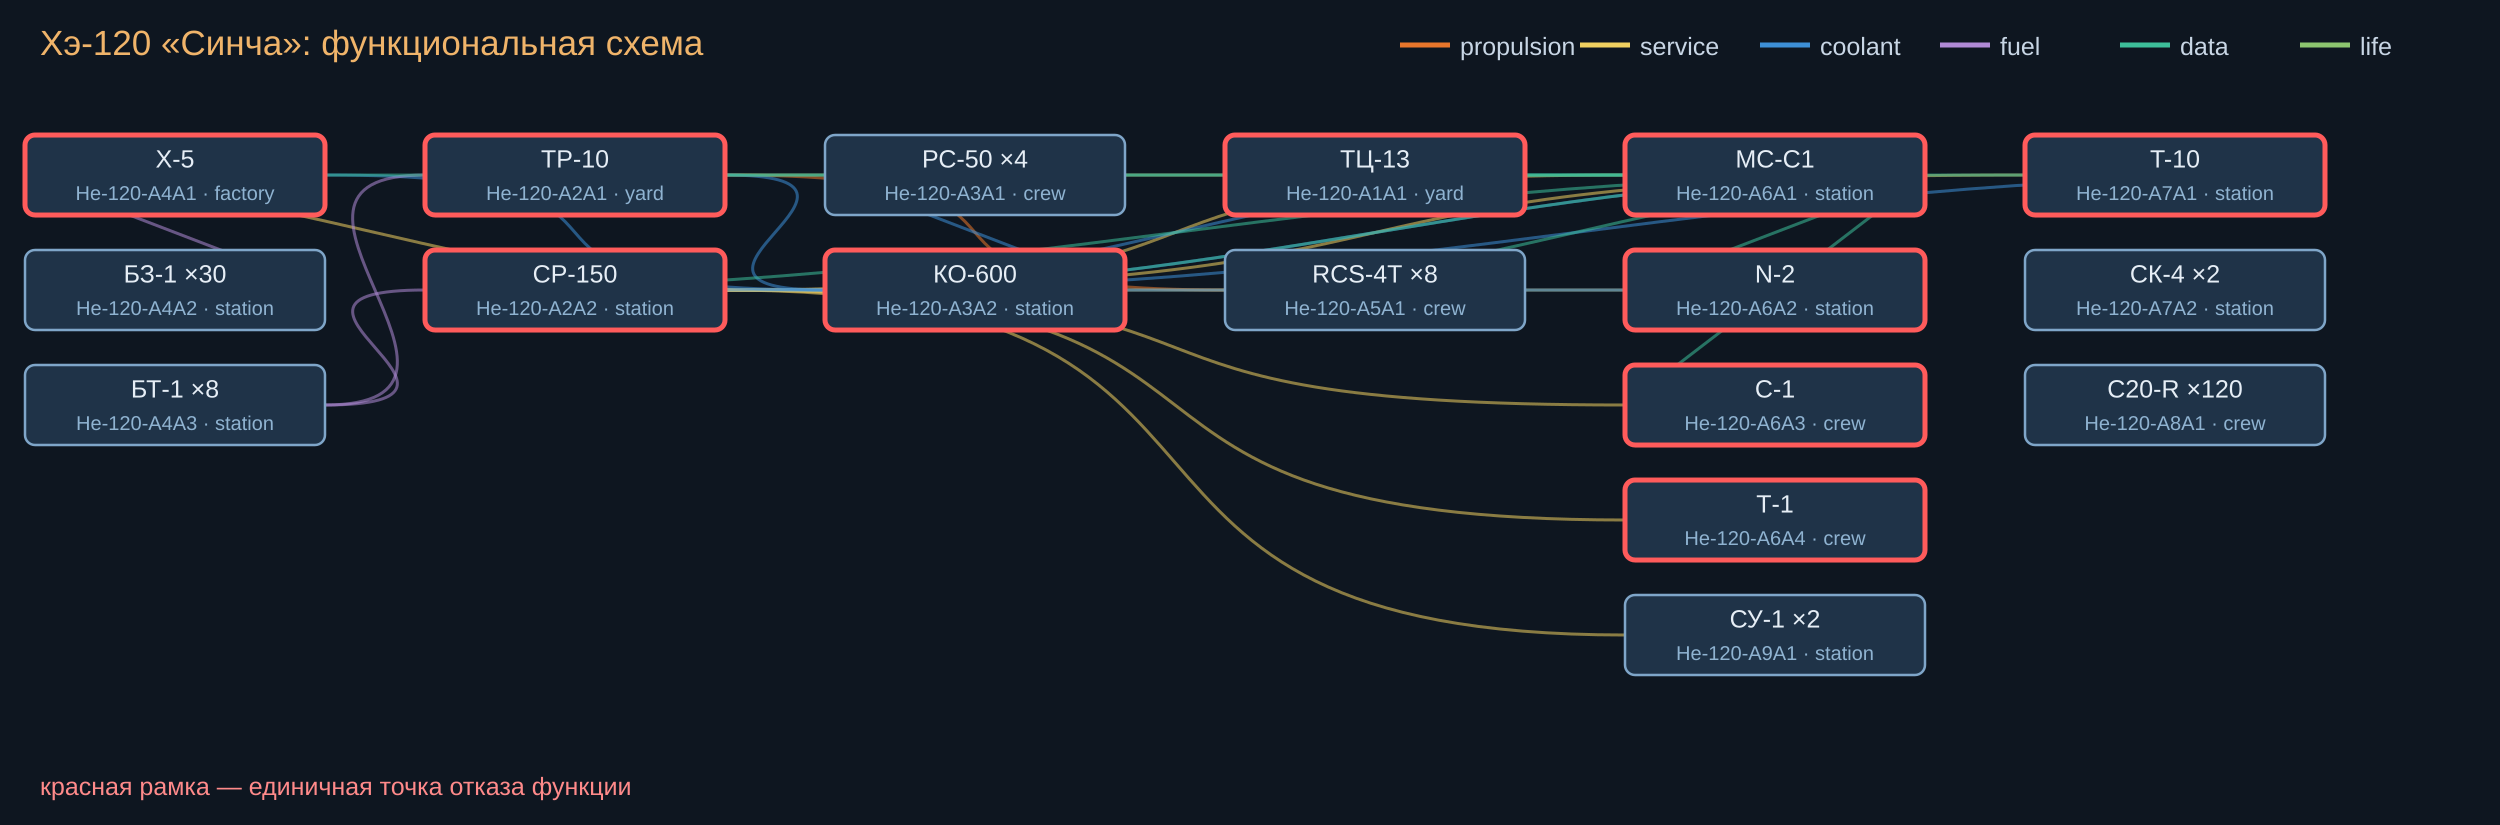
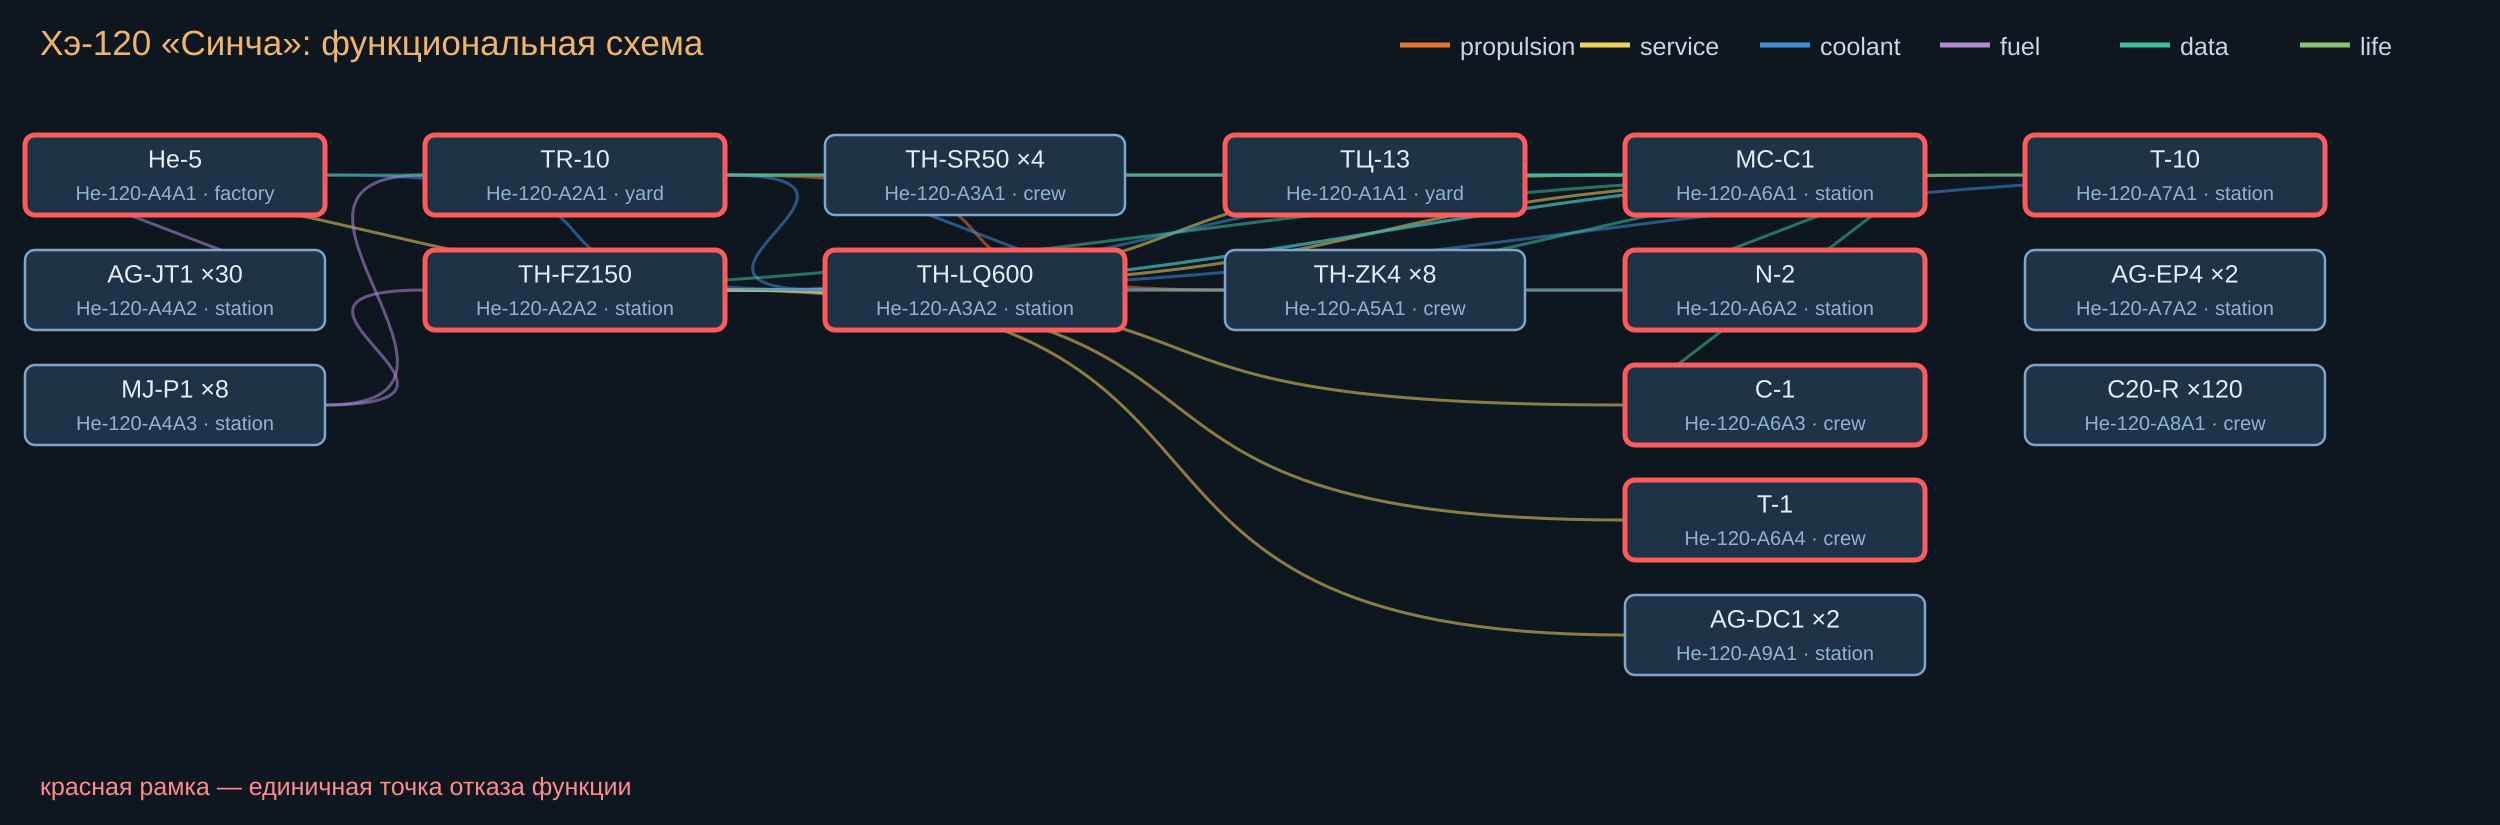
<svg xmlns="http://www.w3.org/2000/svg" viewBox="0 0 1000 330" font-family="Segoe UI, Arial, sans-serif" font-size="10">
  <rect width="100%" height="100%" fill="#0e1620" />
  <text x="16" y="22" fill="#f0b46a" font-size="14">Хэ-120 «Синча»: функциональная схема</text>
  <line x1="560" y1="18" x2="580" y2="18" stroke="#e8762b" stroke-width="2" />
  <text x="584" y="22" fill="#c8d6e5">propulsion</text>
  <line x1="632" y1="18" x2="652" y2="18" stroke="#f0d060" stroke-width="2" />
  <text x="656" y="22" fill="#c8d6e5">service</text>
  <line x1="704" y1="18" x2="724" y2="18" stroke="#3d8fd6" stroke-width="2" />
  <text x="728" y="22" fill="#c8d6e5">coolant</text>
  <line x1="776" y1="18" x2="796" y2="18" stroke="#b08ad6" stroke-width="2" />
  <text x="800" y="22" fill="#c8d6e5">fuel</text>
  <line x1="848" y1="18" x2="868" y2="18" stroke="#3dbf9a" stroke-width="2" />
  <text x="872" y="22" fill="#c8d6e5">data</text>
  <line x1="920" y1="18" x2="940" y2="18" stroke="#8cc56f" stroke-width="2" />
  <text x="944" y="22" fill="#c8d6e5">life</text>
  <path d="M290,70 C450.0,70 330.0,70 490,70" fill="none" stroke="#e8762b" stroke-opacity="0.55" stroke-width="1.2" />
  <path d="M290,70 C450.0,70 330.0,116 490,116" fill="none" stroke="#e8762b" stroke-opacity="0.55" stroke-width="1.2" />
  <path d="M290,116 C370.0,116 250.0,116 330,116" fill="none" stroke="#f0d060" stroke-opacity="0.55" stroke-width="1.2" />
  <path d="M290,116 C210.0,116 90.0,70 10,70" fill="none" stroke="#f0d060" stroke-opacity="0.55" stroke-width="1.2" />
  <path d="M290,116 C530.0,116 410.0,70 650,70" fill="none" stroke="#f0d060" stroke-opacity="0.55" stroke-width="1.2" />
  <path d="M290,116 C530.0,116 410.0,116 650,116" fill="none" stroke="#f0d060" stroke-opacity="0.55" stroke-width="1.2" />
  <path d="M290,116 C530.0,116 410.0,162 650,162" fill="none" stroke="#f0d060" stroke-opacity="0.55" stroke-width="1.2" />
  <path d="M290,116 C530.0,116 410.0,208 650,208" fill="none" stroke="#f0d060" stroke-opacity="0.55" stroke-width="1.2" />
  <path d="M290,116 C610.0,116 490.0,70 810,70" fill="none" stroke="#f0d060" stroke-opacity="0.55" stroke-width="1.2" />
  <path d="M290,116 C530.0,116 410.0,254 650,254" fill="none" stroke="#f0d060" stroke-opacity="0.55" stroke-width="1.2" />
  <path d="M610,70 C530.0,70 410.0,116 330,116" fill="none" stroke="#3d8fd6" stroke-opacity="0.55" stroke-width="1.2" />
  <path d="M290,70 C370.0,70 250.0,116 330,116" fill="none" stroke="#3d8fd6" stroke-opacity="0.55" stroke-width="1.2" />
  <path d="M290,116 C370.0,116 250.0,116 330,116" fill="none" stroke="#3d8fd6" stroke-opacity="0.55" stroke-width="1.2" />
  <path d="M130,70 C290.0,70 170.0,116 330,116" fill="none" stroke="#3d8fd6" stroke-opacity="0.55" stroke-width="1.2" />
  <path d="M770,70 C610.0,70 490.0,116 330,116" fill="none" stroke="#3d8fd6" stroke-opacity="0.55" stroke-width="1.2" />
  <path d="M770,116 C610.0,116 490.0,116 330,116" fill="none" stroke="#3d8fd6" stroke-opacity="0.55" stroke-width="1.2" />
  <path d="M930,70 C690.0,70 570.0,116 330,116" fill="none" stroke="#3d8fd6" stroke-opacity="0.55" stroke-width="1.2" />
  <path d="M450,116 C450.0,116 330.0,70 330,70" fill="none" stroke="#3d8fd6" stroke-opacity="0.55" stroke-width="1.2" />
  <path d="M130,116 C130.0,116 10.0,70 10,70" fill="none" stroke="#b08ad6" stroke-opacity="0.55" stroke-width="1.2" />
  <path d="M130,162 C210.0,162 90.0,70 170,70" fill="none" stroke="#b08ad6" stroke-opacity="0.55" stroke-width="1.2" />
  <path d="M130,162 C210.0,162 90.0,116 170,116" fill="none" stroke="#b08ad6" stroke-opacity="0.55" stroke-width="1.2" />
  <path d="M770,70 C690.0,70 570.0,70 490,70" fill="none" stroke="#3dbf9a" stroke-opacity="0.55" stroke-width="1.2" />
  <path d="M770,70 C530.0,70 410.0,70 170,70" fill="none" stroke="#3dbf9a" stroke-opacity="0.55" stroke-width="1.2" />
  <path d="M770,70 C530.0,70 410.0,116 170,116" fill="none" stroke="#3dbf9a" stroke-opacity="0.55" stroke-width="1.2" />
  <path d="M770,70 C610.0,70 490.0,116 330,116" fill="none" stroke="#3dbf9a" stroke-opacity="0.55" stroke-width="1.2" />
  <path d="M770,70 C450.0,70 330.0,70 10,70" fill="none" stroke="#3dbf9a" stroke-opacity="0.55" stroke-width="1.2" />
  <path d="M770,70 C690.0,70 570.0,116 490,116" fill="none" stroke="#3dbf9a" stroke-opacity="0.55" stroke-width="1.2" />
  <path d="M770,70 C770.0,70 650.0,116 650,116" fill="none" stroke="#3dbf9a" stroke-opacity="0.55" stroke-width="1.2" />
  <path d="M770,70 C770.0,70 650.0,162 650,162" fill="none" stroke="#3dbf9a" stroke-opacity="0.55" stroke-width="1.2" />
  <path d="M770,70 C850.0,70 730.0,70 810,70" fill="none" stroke="#3dbf9a" stroke-opacity="0.55" stroke-width="1.2" />
  <rect x="490" y="54" width="120" height="32" rx="4" fill="#1f3348" stroke="#ff5b5b" stroke-width="2" />
  <text x="550" y="67" fill="#e6eef6" text-anchor="middle">ТЦ-13</text>
  <text x="550" y="80" fill="#8fb3d1" text-anchor="middle" font-size="8">He-120-A1A1 · yard</text>
  <rect x="170" y="54" width="120" height="32" rx="4" fill="#1f3348" stroke="#ff5b5b" stroke-width="2" />
-   <text x="230" y="67" fill="#e6eef6" text-anchor="middle">ТР-10</text>
+   <text x="230" y="67" fill="#e6eef6" text-anchor="middle">TR-10</text>
  <text x="230" y="80" fill="#8fb3d1" text-anchor="middle" font-size="8">He-120-A2A1 · yard</text>
  <rect x="170" y="100" width="120" height="32" rx="4" fill="#1f3348" stroke="#ff5b5b" stroke-width="2" />
-   <text x="230" y="113" fill="#e6eef6" text-anchor="middle">СР-150</text>
+   <text x="230" y="113" fill="#e6eef6" text-anchor="middle">TH-FZ150</text>
  <text x="230" y="126" fill="#8fb3d1" text-anchor="middle" font-size="8">He-120-A2A2 · station</text>
  <rect x="330" y="54" width="120" height="32" rx="4" fill="#1f3348" stroke="#7fa6c9" stroke-width="1" />
-   <text x="390" y="67" fill="#e6eef6" text-anchor="middle">РС-50 ×4</text>
+   <text x="390" y="67" fill="#e6eef6" text-anchor="middle">TH-SR50 ×4</text>
  <text x="390" y="80" fill="#8fb3d1" text-anchor="middle" font-size="8">He-120-A3A1 · crew</text>
  <rect x="330" y="100" width="120" height="32" rx="4" fill="#1f3348" stroke="#ff5b5b" stroke-width="2" />
-   <text x="390" y="113" fill="#e6eef6" text-anchor="middle">КО-600</text>
+   <text x="390" y="113" fill="#e6eef6" text-anchor="middle">TH-LQ600</text>
  <text x="390" y="126" fill="#8fb3d1" text-anchor="middle" font-size="8">He-120-A3A2 · station</text>
  <rect x="10" y="54" width="120" height="32" rx="4" fill="#1f3348" stroke="#ff5b5b" stroke-width="2" />
-   <text x="70" y="67" fill="#e6eef6" text-anchor="middle">Х-5</text>
+   <text x="70" y="67" fill="#e6eef6" text-anchor="middle">He-5</text>
  <text x="70" y="80" fill="#8fb3d1" text-anchor="middle" font-size="8">He-120-A4A1 · factory</text>
  <rect x="10" y="100" width="120" height="32" rx="4" fill="#1f3348" stroke="#7fa6c9" stroke-width="1" />
-   <text x="70" y="113" fill="#e6eef6" text-anchor="middle">БЗ-1 ×30</text>
+   <text x="70" y="113" fill="#e6eef6" text-anchor="middle">AG-JT1 ×30</text>
  <text x="70" y="126" fill="#8fb3d1" text-anchor="middle" font-size="8">He-120-A4A2 · station</text>
  <rect x="10" y="146" width="120" height="32" rx="4" fill="#1f3348" stroke="#7fa6c9" stroke-width="1" />
-   <text x="70" y="159" fill="#e6eef6" text-anchor="middle">БТ-1 ×8</text>
+   <text x="70" y="159" fill="#e6eef6" text-anchor="middle">MJ-P1 ×8</text>
  <text x="70" y="172" fill="#8fb3d1" text-anchor="middle" font-size="8">He-120-A4A3 · station</text>
  <rect x="490" y="100" width="120" height="32" rx="4" fill="#1f3348" stroke="#7fa6c9" stroke-width="1" />
-   <text x="550" y="113" fill="#e6eef6" text-anchor="middle">RCS-4Т ×8</text>
+   <text x="550" y="113" fill="#e6eef6" text-anchor="middle">TH-ZK4 ×8</text>
  <text x="550" y="126" fill="#8fb3d1" text-anchor="middle" font-size="8">He-120-A5A1 · crew</text>
  <rect x="650" y="54" width="120" height="32" rx="4" fill="#1f3348" stroke="#ff5b5b" stroke-width="2" />
  <text x="710" y="67" fill="#e6eef6" text-anchor="middle">MC-C1</text>
  <text x="710" y="80" fill="#8fb3d1" text-anchor="middle" font-size="8">He-120-A6A1 · station</text>
  <rect x="650" y="100" width="120" height="32" rx="4" fill="#1f3348" stroke="#ff5b5b" stroke-width="2" />
  <text x="710" y="113" fill="#e6eef6" text-anchor="middle">N-2</text>
  <text x="710" y="126" fill="#8fb3d1" text-anchor="middle" font-size="8">He-120-A6A2 · station</text>
  <rect x="650" y="146" width="120" height="32" rx="4" fill="#1f3348" stroke="#ff5b5b" stroke-width="2" />
  <text x="710" y="159" fill="#e6eef6" text-anchor="middle">C-1</text>
  <text x="710" y="172" fill="#8fb3d1" text-anchor="middle" font-size="8">He-120-A6A3 · crew</text>
  <rect x="650" y="192" width="120" height="32" rx="4" fill="#1f3348" stroke="#ff5b5b" stroke-width="2" />
-   <text x="710" y="205" fill="#e6eef6" text-anchor="middle">Т-1</text>
+   <text x="710" y="205" fill="#e6eef6" text-anchor="middle">T-1</text>
  <text x="710" y="218" fill="#8fb3d1" text-anchor="middle" font-size="8">He-120-A6A4 · crew</text>
  <rect x="810" y="54" width="120" height="32" rx="4" fill="#1f3348" stroke="#ff5b5b" stroke-width="2" />
  <text x="870" y="67" fill="#e6eef6" text-anchor="middle">T-10</text>
  <text x="870" y="80" fill="#8fb3d1" text-anchor="middle" font-size="8">He-120-A7A1 · station</text>
  <rect x="810" y="100" width="120" height="32" rx="4" fill="#1f3348" stroke="#7fa6c9" stroke-width="1" />
-   <text x="870" y="113" fill="#e6eef6" text-anchor="middle">СК-4 ×2</text>
+   <text x="870" y="113" fill="#e6eef6" text-anchor="middle">AG-EP4 ×2</text>
  <text x="870" y="126" fill="#8fb3d1" text-anchor="middle" font-size="8">He-120-A7A2 · station</text>
  <rect x="810" y="146" width="120" height="32" rx="4" fill="#1f3348" stroke="#7fa6c9" stroke-width="1" />
  <text x="870" y="159" fill="#e6eef6" text-anchor="middle">C20-R ×120</text>
  <text x="870" y="172" fill="#8fb3d1" text-anchor="middle" font-size="8">He-120-A8A1 · crew</text>
  <rect x="650" y="238" width="120" height="32" rx="4" fill="#1f3348" stroke="#7fa6c9" stroke-width="1" />
-   <text x="710" y="251" fill="#e6eef6" text-anchor="middle">СУ-1 ×2</text>
+   <text x="710" y="251" fill="#e6eef6" text-anchor="middle">AG-DC1 ×2</text>
  <text x="710" y="264" fill="#8fb3d1" text-anchor="middle" font-size="8">He-120-A9A1 · station</text>
  <text x="16" y="318" fill="#ff8a8a">красная рамка — единичная точка отказа функции</text>
</svg>
